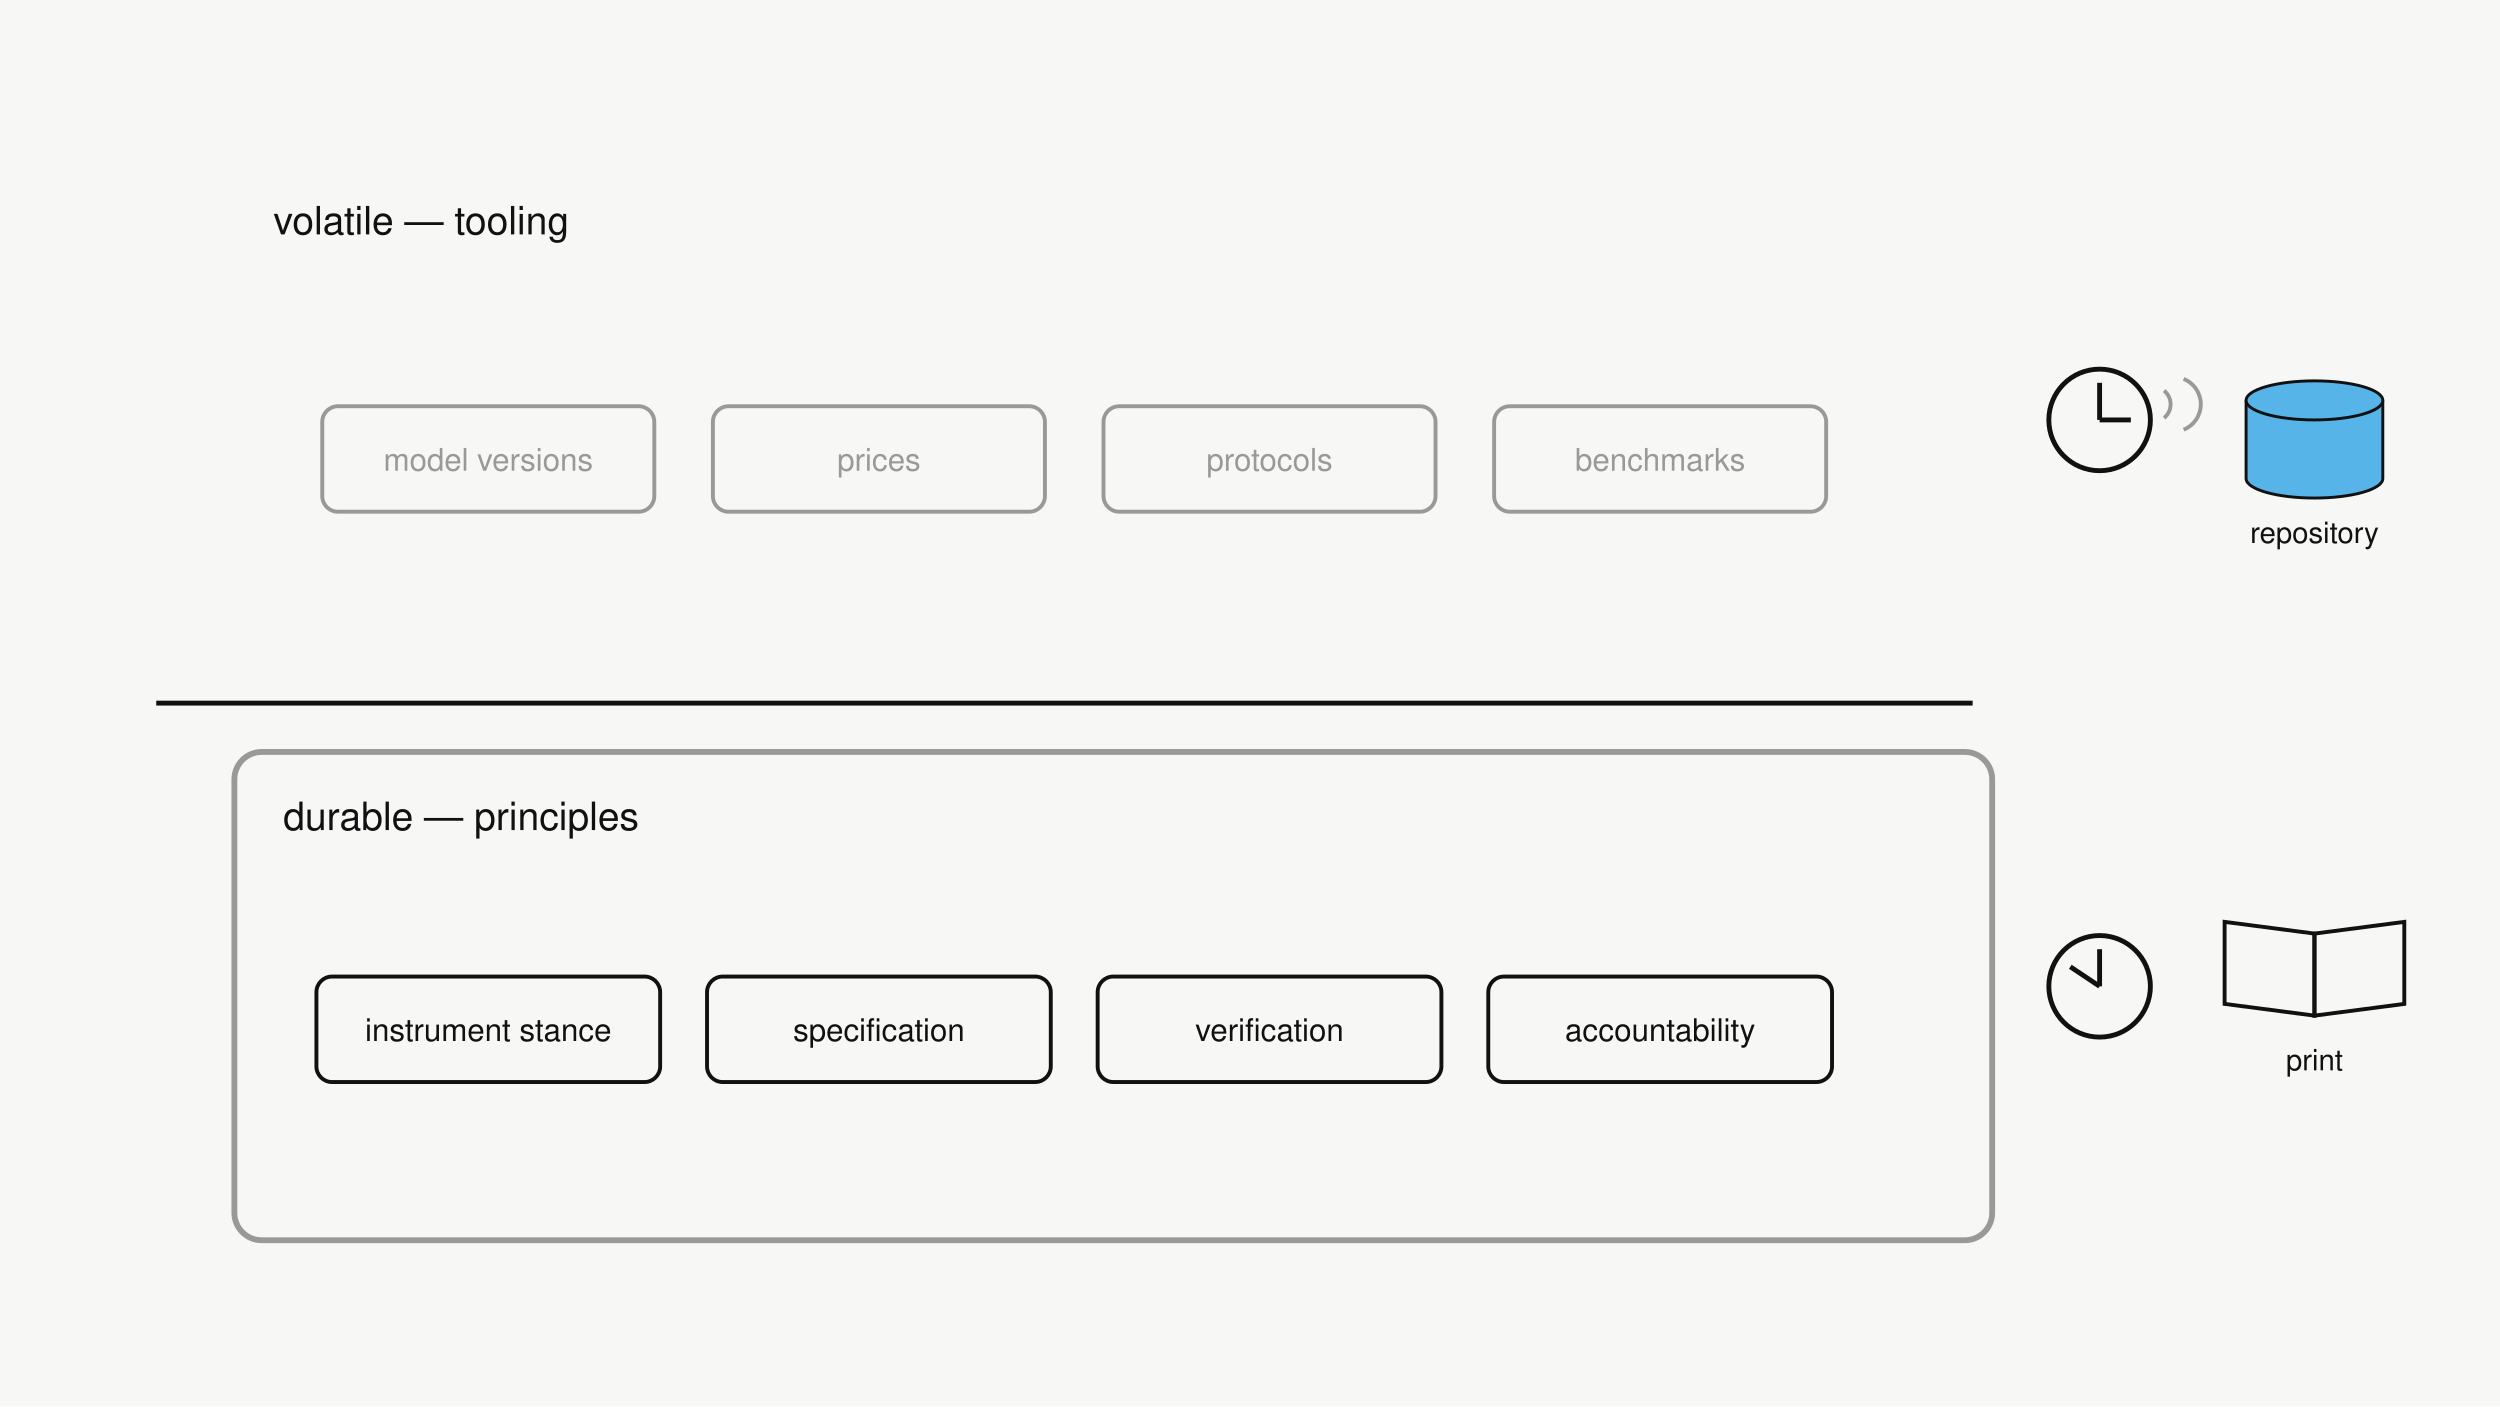
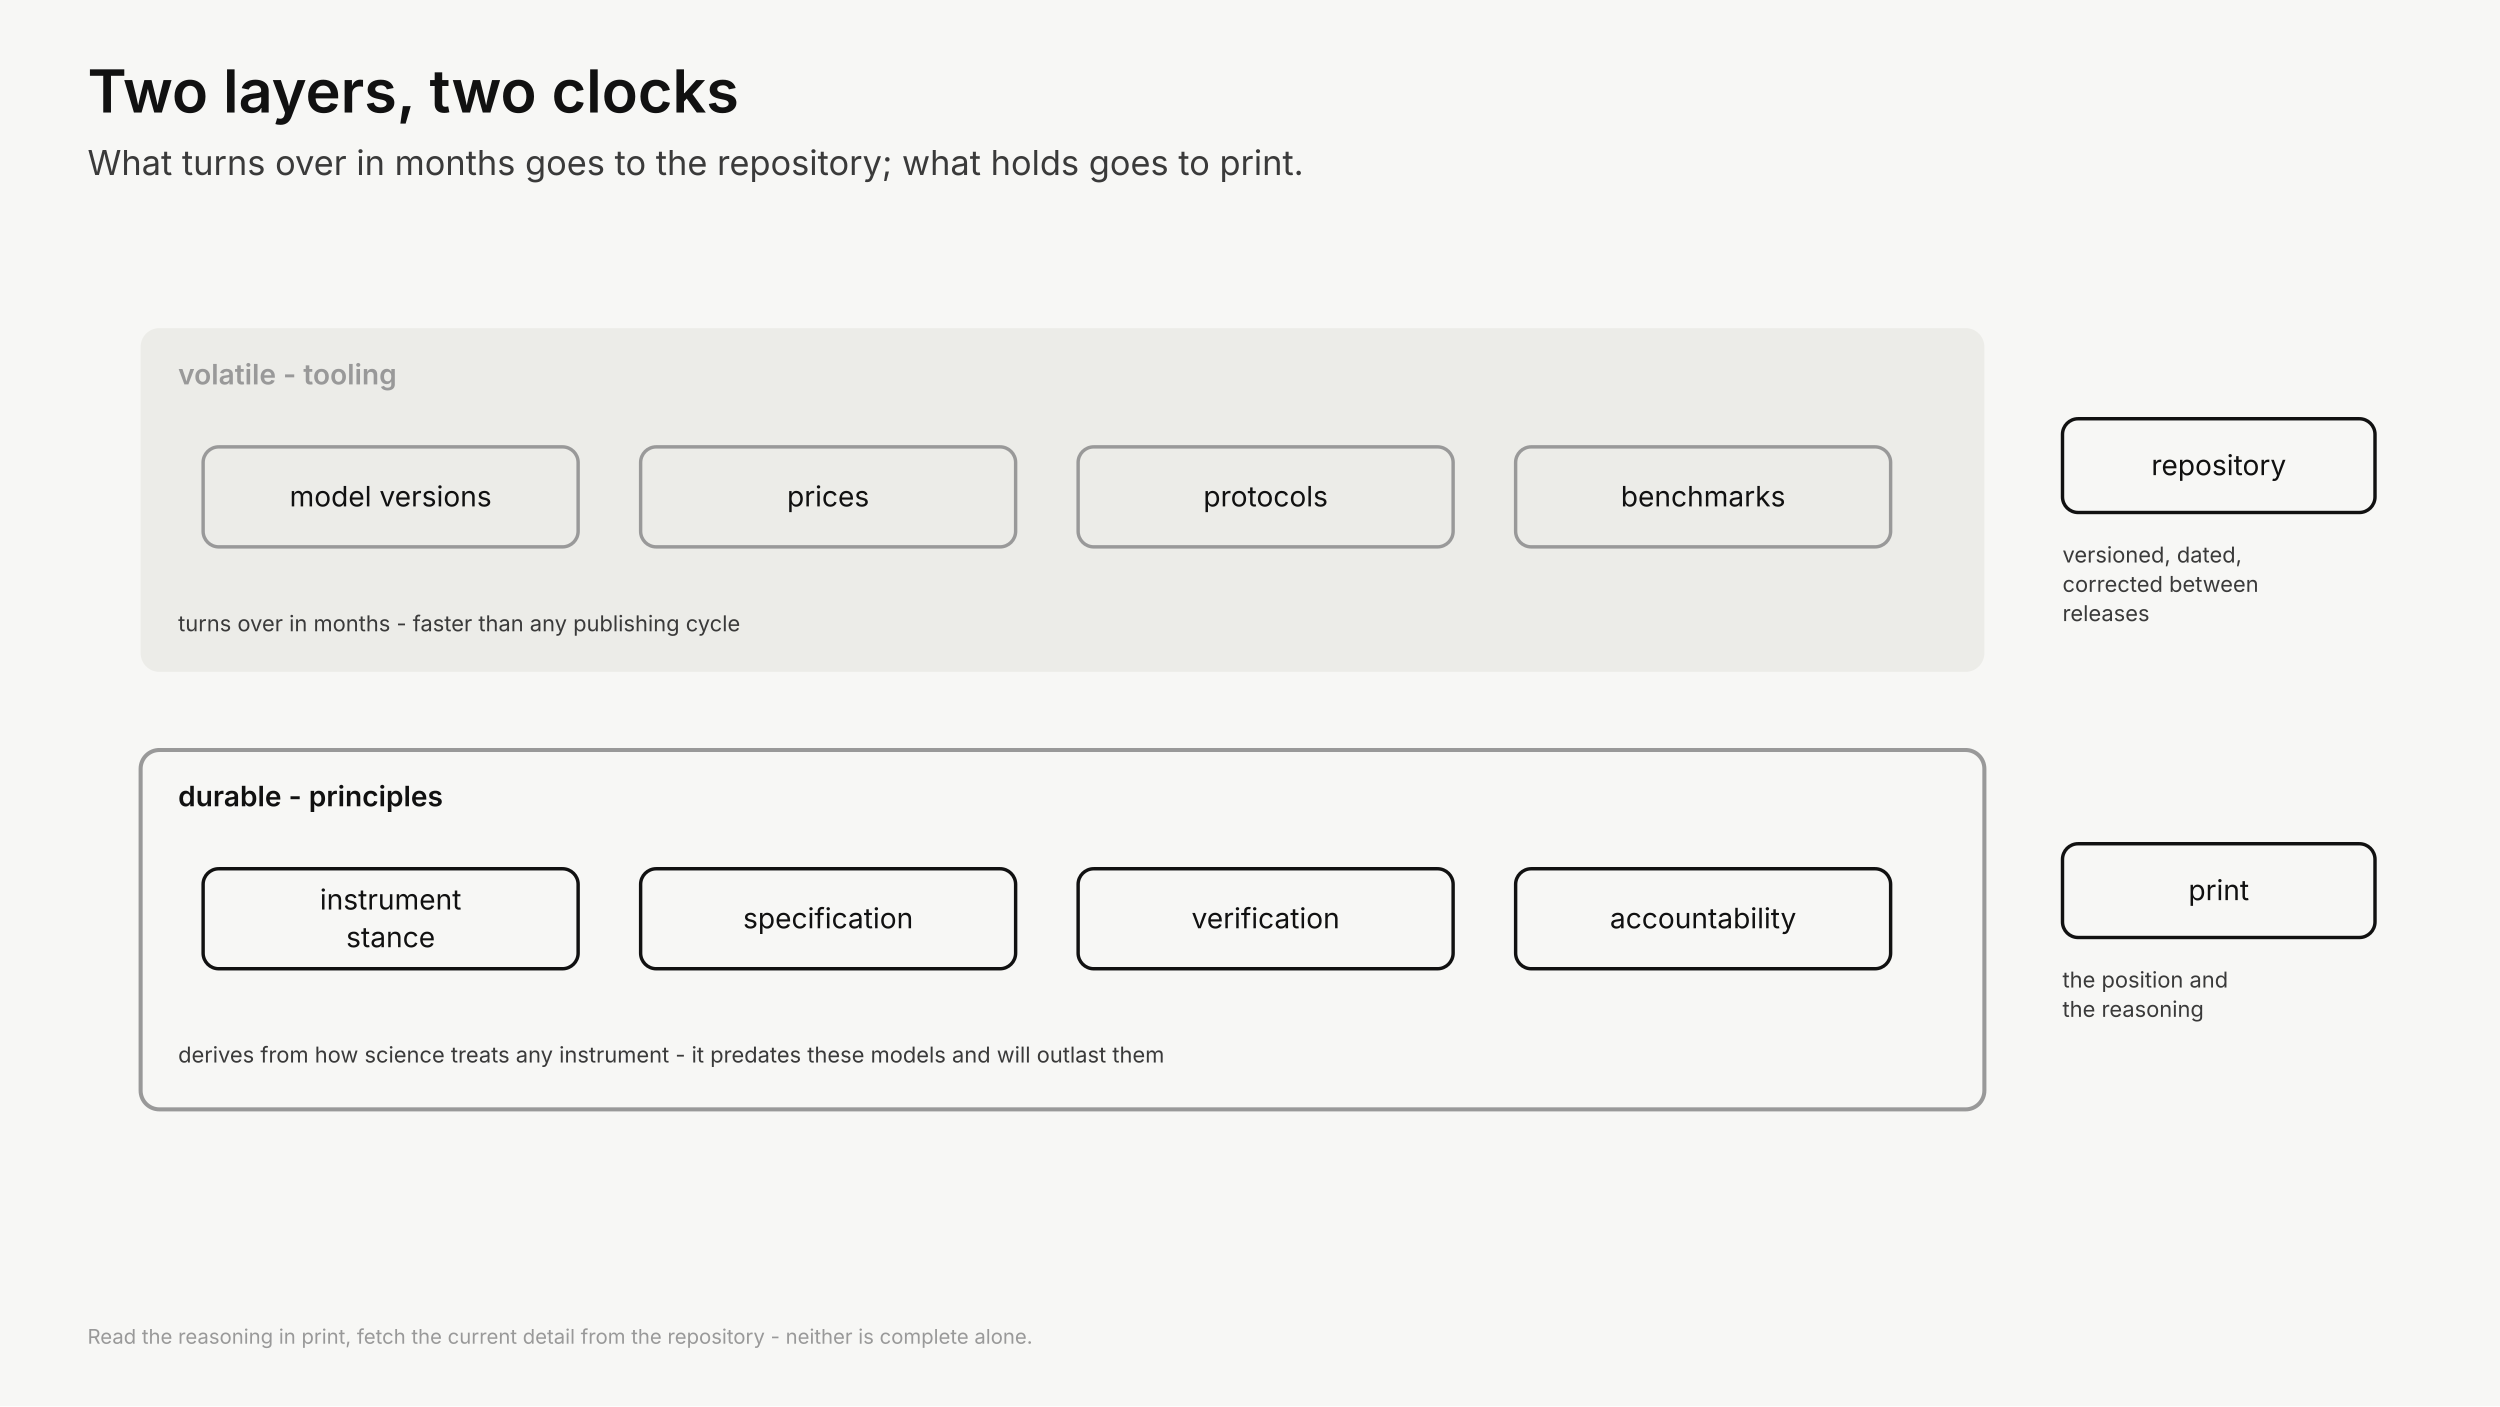
- <svg xmlns="http://www.w3.org/2000/svg" width="1280" height="720" viewBox="0 0 1280 720" font-family="Helvetica, Arial, sans-serif">
+ <svg xmlns="http://www.w3.org/2000/svg" width="1600" height="900" viewBox="0 0 1600 900" role="img">
  <defs>
-     <marker id="ah" markerWidth="12" markerHeight="10" refX="11" refY="5" orient="auto" markerUnits="userSpaceOnUse">
-       <path d="M0,0 L12,5 L0,10 Z" fill="#111111" />
+     <marker id="ah171" viewBox="0 0 10 10" refX="9" refY="5" markerWidth="6.5" markerHeight="6.5" orient="auto-start-reverse">
+       <path d="M0,0 L10,5 L0,10 z" fill="#111111" />
    </marker>
  </defs>
-   <rect width="1280" height="720" fill="#F7F7F5" />
-   <text x="140" y="120" font-size="20" fill="#111111">volatile — tooling</text>
-   <rect x="165" y="208" width="170" height="54" rx="8" fill="none" stroke="#999999" stroke-width="2" />
-   <text x="250" y="241" font-size="16" fill="#999999" text-anchor="middle">model versions</text>
-   <rect x="365" y="208" width="170" height="54" rx="8" fill="none" stroke="#999999" stroke-width="2" />
-   <text x="450" y="241" font-size="16" fill="#999999" text-anchor="middle">prices</text>
-   <rect x="565" y="208" width="170" height="54" rx="8" fill="none" stroke="#999999" stroke-width="2" />
-   <text x="650" y="241" font-size="16" fill="#999999" text-anchor="middle">protocols</text>
-   <rect x="765" y="208" width="170" height="54" rx="8" fill="none" stroke="#999999" stroke-width="2" />
-   <text x="850" y="241" font-size="16" fill="#999999" text-anchor="middle">benchmarks</text>
-   <circle cx="1075" cy="215" r="26" fill="none" stroke="#111111" stroke-width="2.5" />
-   <line x1="1075" y1="215" x2="1075" y2="196" stroke="#111111" stroke-width="2.5" />
-   <line x1="1075" y1="215" x2="1091" y2="215" stroke="#111111" stroke-width="2.5" />
-   <path d="M1108,200 a9,9 0 0 1 0,14" fill="none" stroke="#999999" stroke-width="2" />
-   <path d="M1118,194 a14,14 0 0 1 0,26" fill="none" stroke="#999999" stroke-width="2" />
-   <path d="M1150,205 v40 a35,10 0 0 0 70,0 v-40" fill="#56B4E9" stroke="#111111" stroke-width="1.5" />
-   <ellipse cx="1185" cy="205" rx="35" ry="10" fill="#56B4E9" stroke="#111111" stroke-width="1.5" />
-   <text x="1185" y="278" font-size="15" fill="#111111" text-anchor="middle">repository</text>
-   <line x1="80" y1="360" x2="1010" y2="360" stroke="#111111" stroke-width="2.5" />
-   <rect x="120" y="385" width="900" height="250" rx="14" fill="none" stroke="#999999" stroke-width="3" />
-   <text x="145" y="425" font-size="20" fill="#111111">durable — principles</text>
-   <rect x="162" y="500" width="176" height="54" rx="8" fill="none" stroke="#111111" stroke-width="2" />
-   <text x="250" y="533" font-size="16" fill="#111111" text-anchor="middle">instrument stance</text>
-   <rect x="362" y="500" width="176" height="54" rx="8" fill="none" stroke="#111111" stroke-width="2" />
-   <text x="450" y="533" font-size="16" fill="#111111" text-anchor="middle">specification</text>
-   <rect x="562" y="500" width="176" height="54" rx="8" fill="none" stroke="#111111" stroke-width="2" />
-   <text x="650" y="533" font-size="16" fill="#111111" text-anchor="middle">verification</text>
-   <rect x="762" y="500" width="176" height="54" rx="8" fill="none" stroke="#111111" stroke-width="2" />
-   <text x="850" y="533" font-size="16" fill="#111111" text-anchor="middle">accountability</text>
-   <circle cx="1075" cy="505" r="26" fill="none" stroke="#111111" stroke-width="2.5" />
-   <line x1="1075" y1="505" x2="1075" y2="486" stroke="#111111" stroke-width="2.5" />
-   <line x1="1075" y1="505" x2="1060" y2="495" stroke="#111111" stroke-width="2.5" />
-   <path d="M1185,478 L1139,472 L1139,514 L1185,520 Z" fill="none" stroke="#111111" stroke-width="2" />
-   <path d="M1185,478 L1231,472 L1231,514 L1185,520 Z" fill="none" stroke="#111111" stroke-width="2" />
-   <text x="1185" y="548" font-size="15" fill="#111111" text-anchor="middle">print</text>
+   <rect width="1600" height="900" fill="#F7F7F5" />
+   <text x="56.0" y="72.0" font-family="Inter, 'Helvetica Neue', Helvetica, Arial, sans-serif" font-size="38" fill="#111111" font-weight="600" text-anchor="start">Two layers, two clocks</text>
+   <text x="56.0" y="112.0" font-family="Inter, 'Helvetica Neue', Helvetica, Arial, sans-serif" font-size="22" fill="#3A3A3A" font-weight="400" text-anchor="start">What turns over in months goes to the repository; what holds goes to print.</text>
+   <rect x="90.0" y="210.0" width="1180.0" height="220.0" rx="12" fill="#ECECE8" stroke="none" />
+   <text x="114.0" y="246.0" font-family="Inter, 'Helvetica Neue', Helvetica, Arial, sans-serif" font-size="18" fill="#999999" font-weight="600" text-anchor="start">volatile - tooling</text>
+   <rect x="130.0" y="286.0" width="240.0" height="64.0" rx="10" fill="none" stroke="#999999" stroke-width="2.2" />
+   <text x="250.0" y="324.1" font-family="Inter, 'Helvetica Neue', Helvetica, Arial, sans-serif" font-size="18" fill="#111111" font-weight="400" text-anchor="middle">model versions</text>
+   <rect x="410.0" y="286.0" width="240.0" height="64.0" rx="10" fill="none" stroke="#999999" stroke-width="2.2" />
+   <text x="530.0" y="324.1" font-family="Inter, 'Helvetica Neue', Helvetica, Arial, sans-serif" font-size="18" fill="#111111" font-weight="400" text-anchor="middle">prices</text>
+   <rect x="690.0" y="286.0" width="240.0" height="64.0" rx="10" fill="none" stroke="#999999" stroke-width="2.2" />
+   <text x="810.0" y="324.1" font-family="Inter, 'Helvetica Neue', Helvetica, Arial, sans-serif" font-size="18" fill="#111111" font-weight="400" text-anchor="middle">protocols</text>
+   <rect x="970.0" y="286.0" width="240.0" height="64.0" rx="10" fill="none" stroke="#999999" stroke-width="2.2" />
+   <text x="1090.0" y="324.1" font-family="Inter, 'Helvetica Neue', Helvetica, Arial, sans-serif" font-size="18" fill="#111111" font-weight="400" text-anchor="middle">benchmarks</text>
+   <text x="114.0" y="404.0" font-family="Inter, 'Helvetica Neue', Helvetica, Arial, sans-serif" font-size="14" fill="#3A3A3A" font-weight="400" text-anchor="start">turns over in months - faster than any publishing cycle</text>
+   <rect x="1320.0" y="268.0" width="200.0" height="60.0" rx="10" fill="none" stroke="#111111" stroke-width="2.2" />
+   <text x="1420.0" y="304.1" font-family="Inter, 'Helvetica Neue', Helvetica, Arial, sans-serif" font-size="18" fill="#111111" font-weight="400" text-anchor="middle">repository</text>
+   <text x="1320.0" y="360.0" font-family="Inter, 'Helvetica Neue', Helvetica, Arial, sans-serif" font-size="14" fill="#3A3A3A" font-weight="400" text-anchor="start">versioned, dated,</text>
+   <text x="1320.0" y="378.8" font-family="Inter, 'Helvetica Neue', Helvetica, Arial, sans-serif" font-size="14" fill="#3A3A3A" font-weight="400" text-anchor="start">corrected between</text>
+   <text x="1320.0" y="397.5" font-family="Inter, 'Helvetica Neue', Helvetica, Arial, sans-serif" font-size="14" fill="#3A3A3A" font-weight="400" text-anchor="start">releases</text>
+   <rect x="90.0" y="480.0" width="1180.0" height="230.0" rx="12" fill="none" stroke="#999999" stroke-width="2.6" />
+   <text x="114.0" y="516.0" font-family="Inter, 'Helvetica Neue', Helvetica, Arial, sans-serif" font-size="18" fill="#111111" font-weight="600" text-anchor="start">durable - principles</text>
+   <rect x="130.0" y="556.0" width="240.0" height="64.0" rx="10" fill="none" stroke="#111111" stroke-width="2.2" />
+   <text x="250.0" y="582.1" font-family="Inter, 'Helvetica Neue', Helvetica, Arial, sans-serif" font-size="18" fill="#111111" font-weight="400" text-anchor="middle">instrument</text>
+   <text x="250.0" y="606.2" font-family="Inter, 'Helvetica Neue', Helvetica, Arial, sans-serif" font-size="18" fill="#111111" font-weight="400" text-anchor="middle">stance</text>
+   <rect x="410.0" y="556.0" width="240.0" height="64.0" rx="10" fill="none" stroke="#111111" stroke-width="2.2" />
+   <text x="530.0" y="594.1" font-family="Inter, 'Helvetica Neue', Helvetica, Arial, sans-serif" font-size="18" fill="#111111" font-weight="400" text-anchor="middle">specification</text>
+   <rect x="690.0" y="556.0" width="240.0" height="64.0" rx="10" fill="none" stroke="#111111" stroke-width="2.2" />
+   <text x="810.0" y="594.1" font-family="Inter, 'Helvetica Neue', Helvetica, Arial, sans-serif" font-size="18" fill="#111111" font-weight="400" text-anchor="middle">verification</text>
+   <rect x="970.0" y="556.0" width="240.0" height="64.0" rx="10" fill="none" stroke="#111111" stroke-width="2.2" />
+   <text x="1090.0" y="594.1" font-family="Inter, 'Helvetica Neue', Helvetica, Arial, sans-serif" font-size="18" fill="#111111" font-weight="400" text-anchor="middle">accountability</text>
+   <text x="114.0" y="680.0" font-family="Inter, 'Helvetica Neue', Helvetica, Arial, sans-serif" font-size="14" fill="#3A3A3A" font-weight="400" text-anchor="start">derives from how science treats any instrument - it predates these models and will outlast them</text>
+   <rect x="1320.0" y="540.0" width="200.0" height="60.0" rx="10" fill="none" stroke="#111111" stroke-width="2.2" />
+   <text x="1420.0" y="576.1" font-family="Inter, 'Helvetica Neue', Helvetica, Arial, sans-serif" font-size="18" fill="#111111" font-weight="400" text-anchor="middle">print</text>
+   <text x="1320.0" y="632.0" font-family="Inter, 'Helvetica Neue', Helvetica, Arial, sans-serif" font-size="14" fill="#3A3A3A" font-weight="400" text-anchor="start">the position and</text>
+   <text x="1320.0" y="650.8" font-family="Inter, 'Helvetica Neue', Helvetica, Arial, sans-serif" font-size="14" fill="#3A3A3A" font-weight="400" text-anchor="start">the reasoning</text>
+   <text x="56.0" y="860.0" font-family="Inter, 'Helvetica Neue', Helvetica, Arial, sans-serif" font-size="13" fill="#999999" font-weight="400" text-anchor="start">Read the reasoning in print, fetch the current detail from the repository - neither is complete alone.</text>
</svg>
